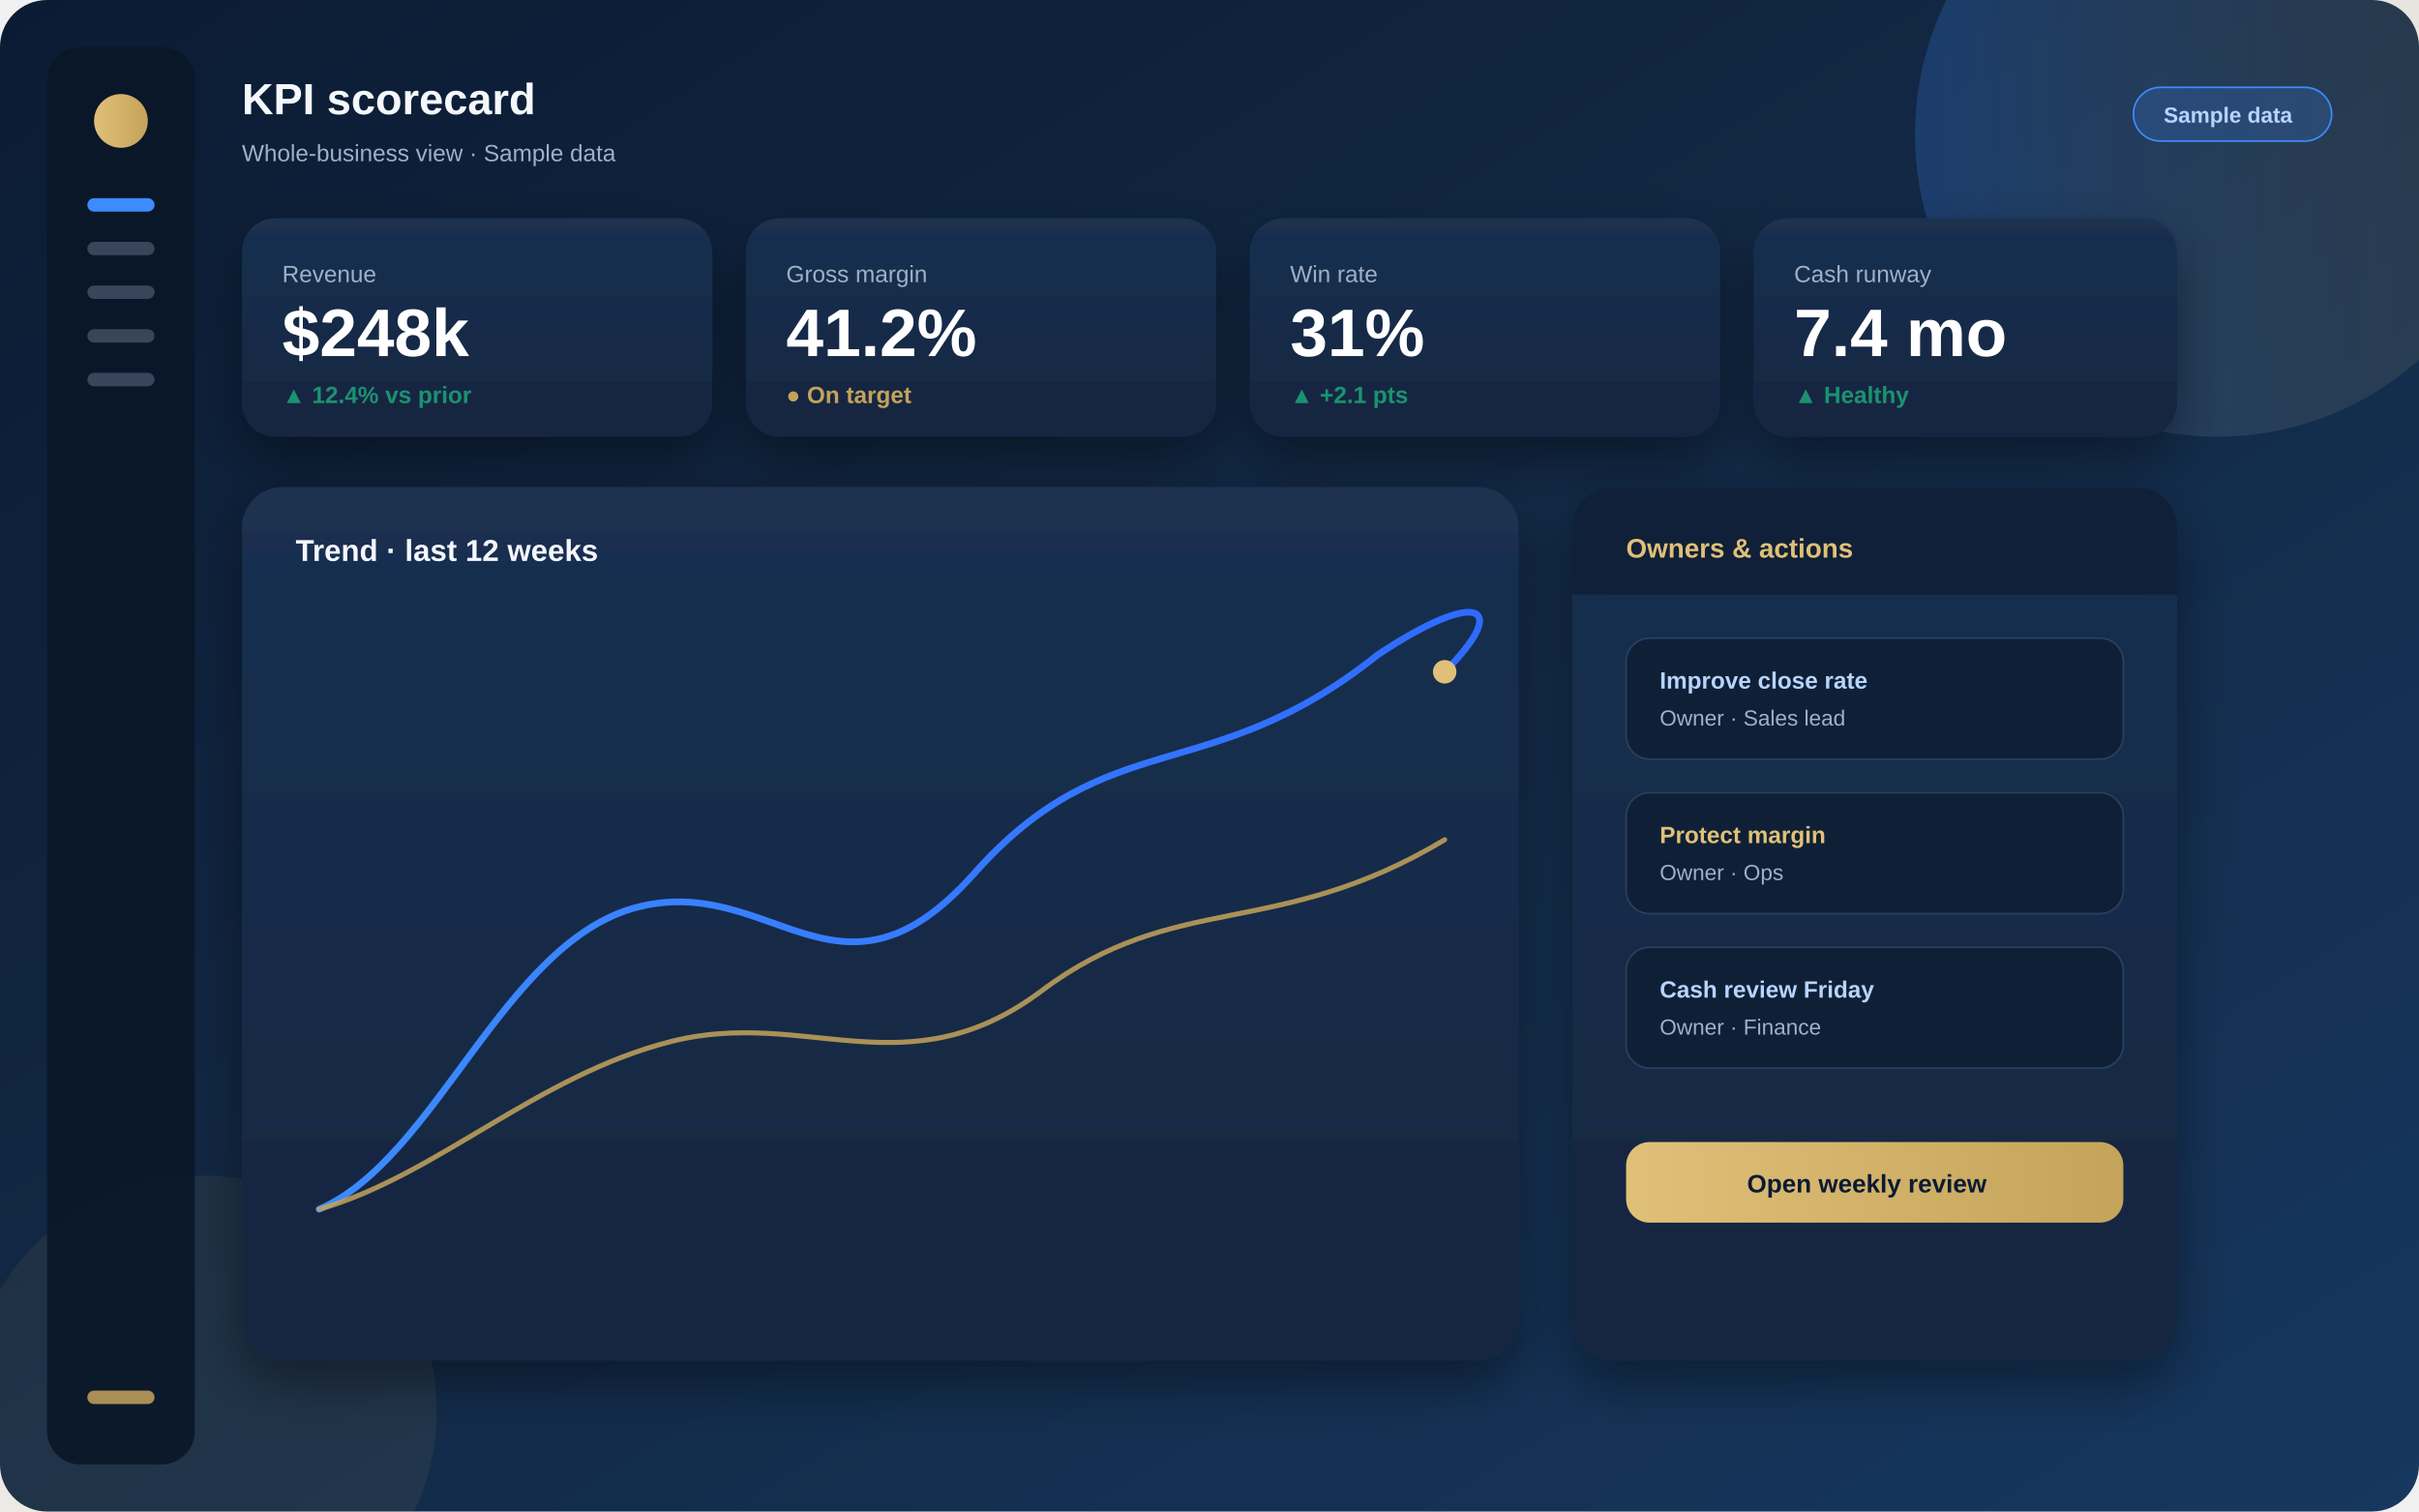
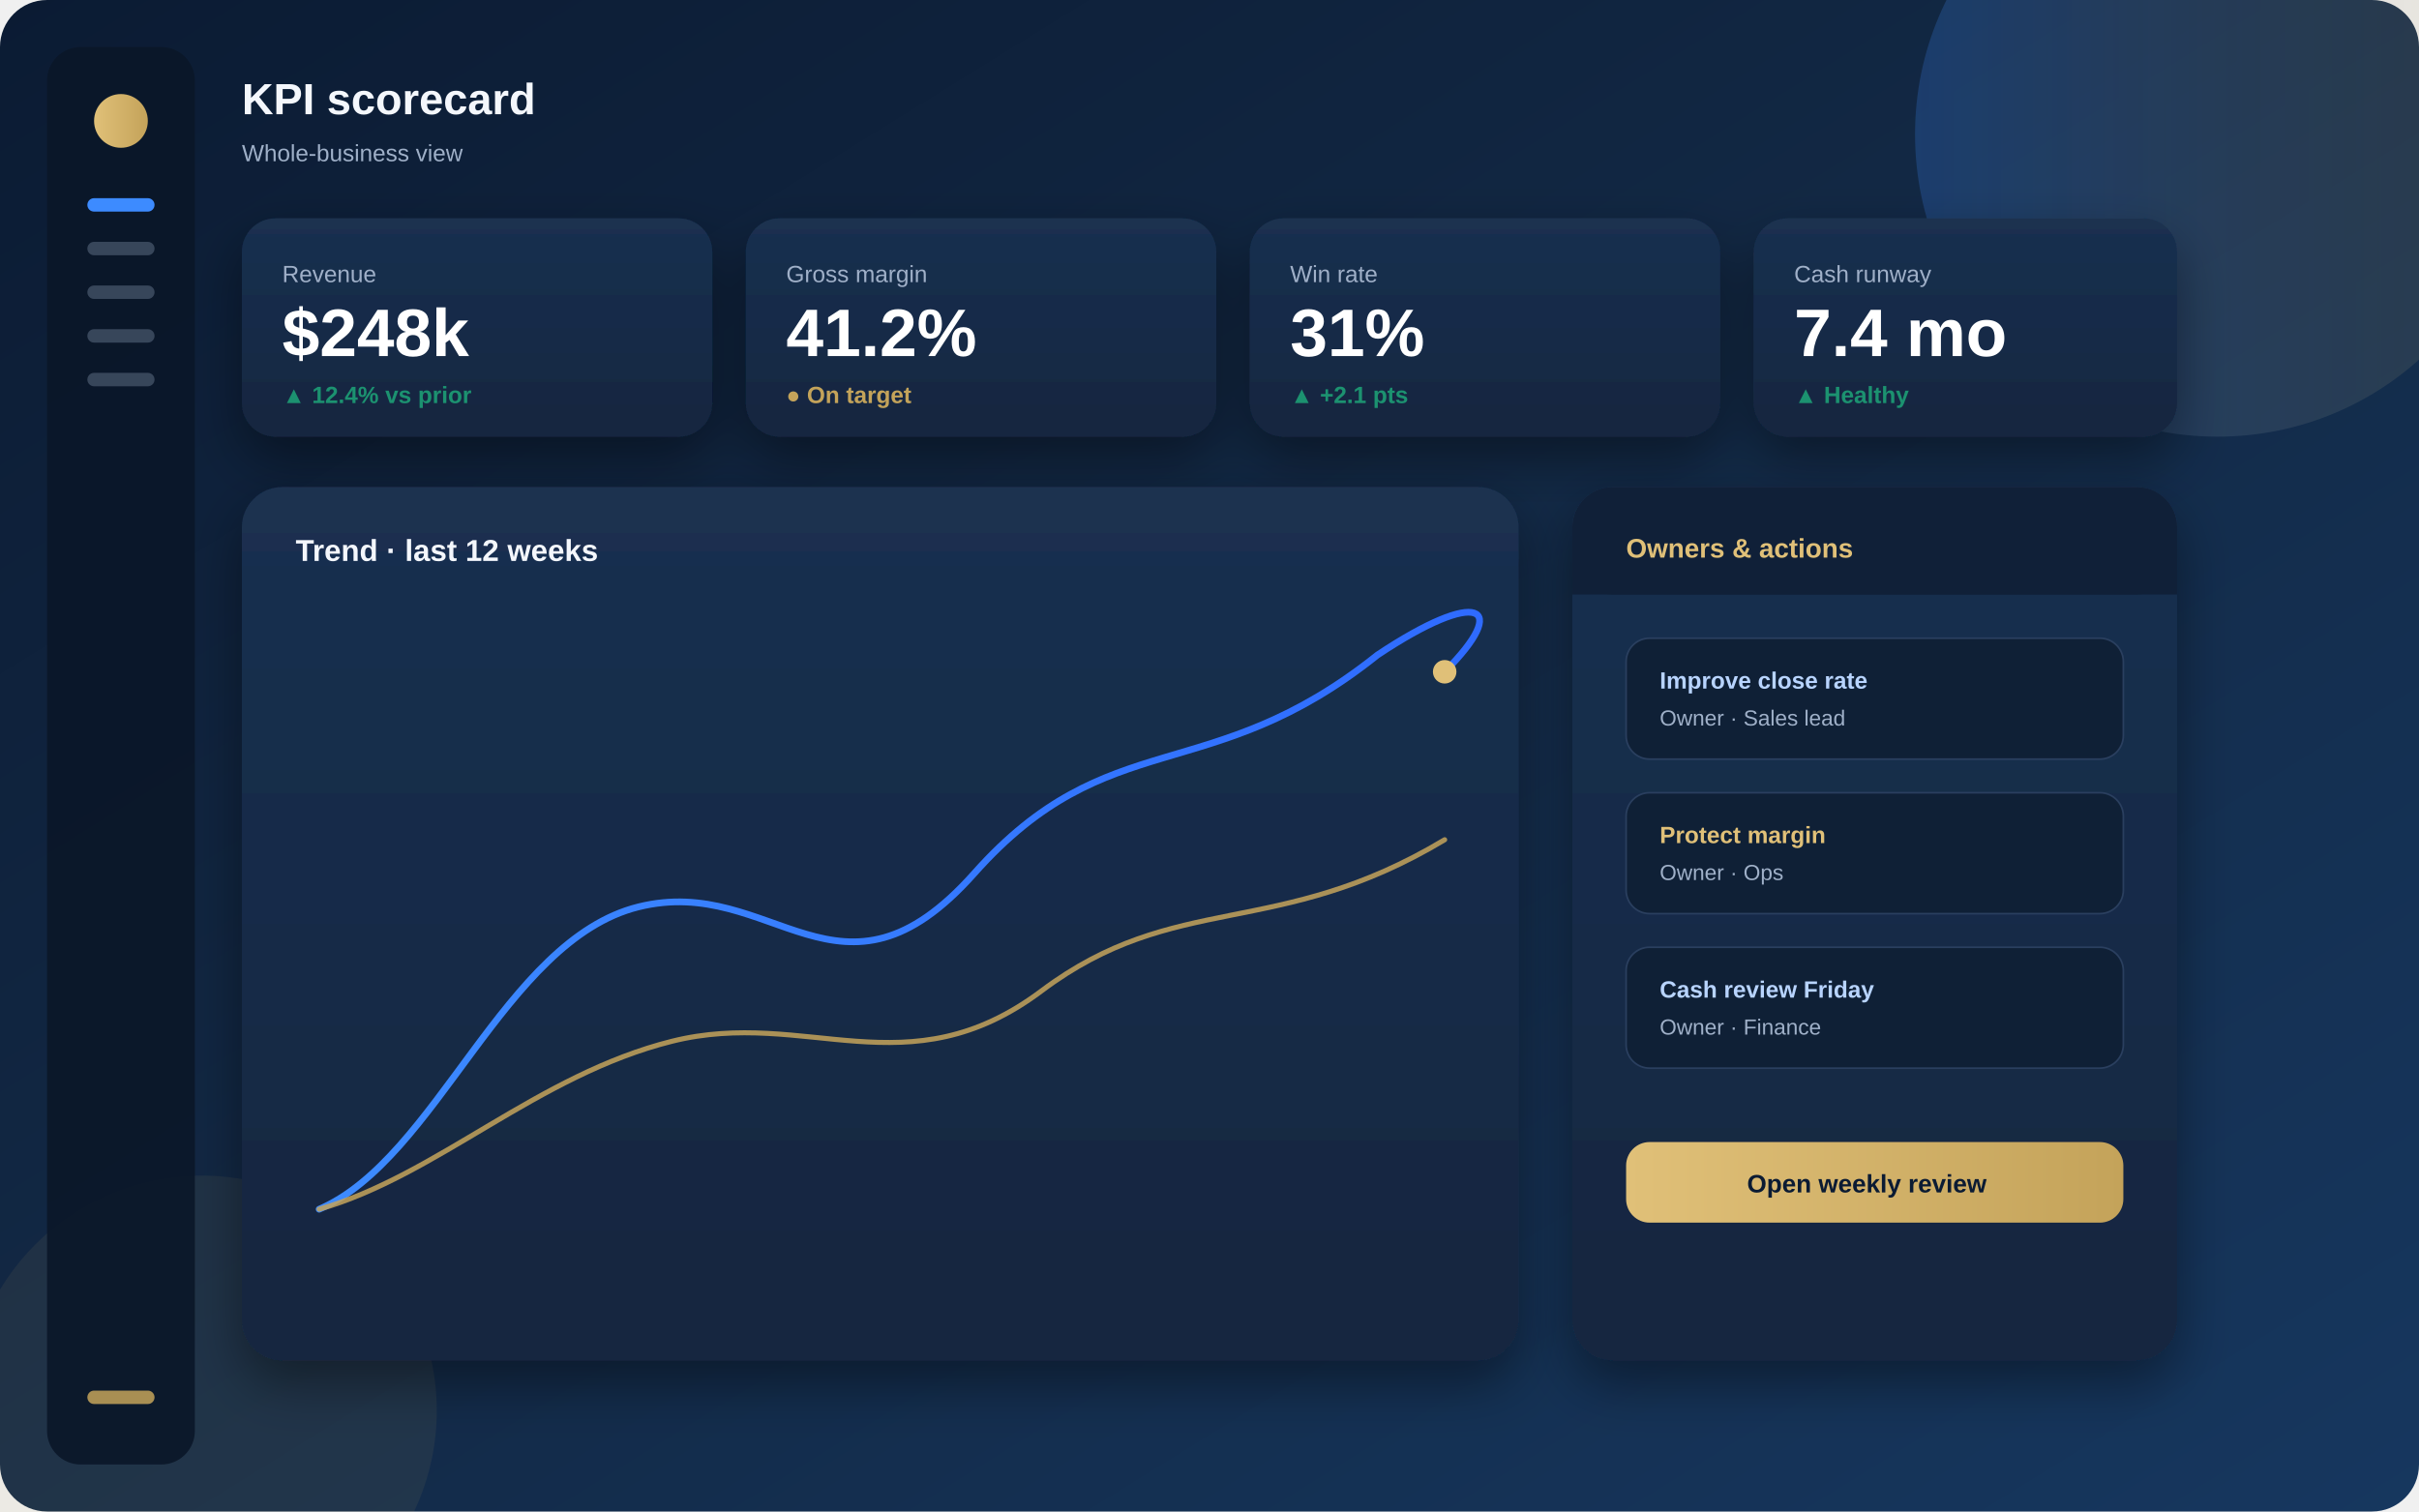
<svg xmlns="http://www.w3.org/2000/svg" width="1440" height="900" viewBox="0 0 1440 900" role="img">
  <defs>
    <linearGradient id="bg" x1="0" y1="0" x2="1" y2="1">
      <stop offset="0%" stop-color="#0B1B33" />
      <stop offset="45%" stop-color="#122844" />
      <stop offset="100%" stop-color="#16375F" />
    </linearGradient>
    <linearGradient id="card" x1="0" y1="0" x2="0" y2="1">
      <stop offset="0%" stop-color="#1A3050" />
      <stop offset="100%" stop-color="#13263F" />
    </linearGradient>
    <linearGradient id="blue" x1="0" y1="0" x2="1" y2="0">
      <stop offset="0%" stop-color="#3D8BFF" />
      <stop offset="100%" stop-color="#2F6BFF" />
    </linearGradient>
    <linearGradient id="gold" x1="0" y1="0" x2="1" y2="0">
      <stop offset="0%" stop-color="#E0C078" />
      <stop offset="100%" stop-color="#C4A35A" />
    </linearGradient>
    <linearGradient id="mint" x1="0" y1="0" x2="1" y2="0">
      <stop offset="0%" stop-color="#1D9270" />
      <stop offset="100%" stop-color="#157A5C" />
    </linearGradient>
    <linearGradient id="glow" x1="0" y1="0" x2="1" y2="0">
      <stop offset="0%" stop-color="#3D8BFF" stop-opacity="0.22" />
      <stop offset="100%" stop-color="#C4A35A" stop-opacity="0.12" />
    </linearGradient>
    <filter id="soft" x="-30%" y="-30%" width="160%" height="160%">
      <feDropShadow dx="0" dy="14" stdDeviation="16" flood-color="#000" flood-opacity="0.4" />
    </filter>
  </defs>
  <rect width="1440" height="900" rx="28" fill="url(#bg)" />
  <circle cx="1320" cy="80" r="180" fill="url(#glow)" />
  <circle cx="120" cy="840" r="140" fill="#C4A35A" opacity="0.08" />
  <rect x="28" y="28" width="88" height="844" rx="20" fill="#0A1628" opacity="0.9" />
  <circle cx="72" cy="72" r="16" fill="url(#gold)" />
  <rect x="52" y="118" width="40" height="8" rx="4" fill="#3D8BFF" />
  <rect x="52" y="144" width="40" height="8" rx="4" fill="#7A8BA3" opacity="0.4" />
  <rect x="52" y="170" width="40" height="8" rx="4" fill="#7A8BA3" opacity="0.4" />
  <rect x="52" y="196" width="40" height="8" rx="4" fill="#7A8BA3" opacity="0.4" />
  <rect x="52" y="222" width="40" height="8" rx="4" fill="#7A8BA3" opacity="0.4" />
  <rect x="52" y="828" width="40" height="8" rx="4" fill="#C4A35A" opacity="0.85" />
  <text x="144" y="68" fill="#F4F7FC" font-family="Manrope, Arial, sans-serif" font-size="26" font-weight="800">KPI scorecard</text>
-   <text x="144" y="96" fill="#9FB0C8" font-family="Manrope, Arial, sans-serif" font-size="14">Whole-business view · Sample data</text>
-   <rect x="1270" y="52" width="118" height="32" rx="16" fill="rgba(61,139,255,0.18)" stroke="#3D8BFF" stroke-width="1" />
-   <text x="1288" y="73" fill="#B8D4FF" font-family="Manrope, Arial, sans-serif" font-size="13" font-weight="700">Sample data</text>
+   <text x="144" y="96" fill="#9FB0C8" font-family="Manrope, Arial, sans-serif" font-size="14">Whole-business view</text>
  <g filter="url(#soft)">
    <rect x="144" y="130" width="280" height="130" rx="20" fill="url(#card)" />
    <text x="168" y="168" fill="#9FB0C8" font-size="14" font-family="Manrope, Arial, sans-serif">Revenue</text>
    <text x="168" y="212" fill="#fff" font-size="40" font-weight="800" font-family="Manrope, Arial, sans-serif">$248k</text>
    <text x="168" y="240" fill="#1D9270" font-size="14" font-weight="700" font-family="Manrope, Arial, sans-serif">▲ 12.4% vs prior</text>
    <rect x="444" y="130" width="280" height="130" rx="20" fill="url(#card)" />
    <text x="468" y="168" fill="#9FB0C8" font-size="14" font-family="Manrope, Arial, sans-serif">Gross margin</text>
    <text x="468" y="212" fill="#fff" font-size="40" font-weight="800" font-family="Manrope, Arial, sans-serif">41.2%</text>
    <text x="468" y="240" fill="#C4A35A" font-size="14" font-weight="700" font-family="Manrope, Arial, sans-serif">● On target</text>
    <rect x="744" y="130" width="280" height="130" rx="20" fill="url(#card)" />
    <text x="768" y="168" fill="#9FB0C8" font-size="14" font-family="Manrope, Arial, sans-serif">Win rate</text>
    <text x="768" y="212" fill="#fff" font-size="40" font-weight="800" font-family="Manrope, Arial, sans-serif">31%</text>
    <text x="768" y="240" fill="#1D9270" font-size="14" font-weight="700" font-family="Manrope, Arial, sans-serif">▲ +2.1 pts</text>
    <rect x="1044" y="130" width="252" height="130" rx="20" fill="url(#card)" />
    <text x="1068" y="168" fill="#9FB0C8" font-size="14" font-family="Manrope, Arial, sans-serif">Cash runway</text>
    <text x="1068" y="212" fill="#fff" font-size="40" font-weight="800" font-family="Manrope, Arial, sans-serif">7.4 mo</text>
    <text x="1068" y="240" fill="#1D9270" font-size="14" font-weight="700" font-family="Manrope, Arial, sans-serif">▲ Healthy</text>
  </g>
  <rect x="144" y="290" width="760" height="520" rx="24" fill="url(#card)" filter="url(#soft)" />
  <text x="176" y="334" fill="#F4F7FC" font-size="18" font-weight="700" font-family="Manrope, Arial, sans-serif">Trend · last 12 weeks</text>
  <path d="M190 720 C260 690, 300 560, 380 540 C460 520, 500 610, 580 520 C660 430, 720 470, 820 390 C880 350, 900 360, 860 400" fill="none" stroke="url(#blue)" stroke-width="4" stroke-linecap="round" />
  <path d="M190 720 C260 700, 320 640, 400 620 C480 600, 540 650, 620 590 C700 530, 760 560, 860 500" fill="none" stroke="#C4A35A" stroke-width="3" stroke-linecap="round" opacity="0.85" />
  <circle cx="860" cy="400" r="7" fill="#E0C078" />
  <rect x="936" y="290" width="360" height="520" rx="24" fill="url(#card)" filter="url(#soft)" />
  <rect x="936" y="290" width="360" height="64" rx="24" fill="#102038" />
  <rect x="936" y="330" width="360" height="24" fill="#102038" />
  <text x="968" y="332" fill="#E0C078" font-size="16" font-weight="700" font-family="Manrope, Arial, sans-serif">Owners &amp; actions</text>
  <rect x="968" y="380" width="296" height="72" rx="14" fill="#0F2036" stroke="#2A3F5F" />
  <text x="988" y="410" fill="#B8D4FF" font-size="14" font-weight="700" font-family="Manrope, Arial, sans-serif">Improve close rate</text>
  <text x="988" y="432" fill="#9FB0C8" font-size="13" font-family="Manrope, Arial, sans-serif">Owner · Sales lead</text>
  <rect x="968" y="472" width="296" height="72" rx="14" fill="#0F2036" stroke="#2A3F5F" />
  <text x="988" y="502" fill="#E0C078" font-size="14" font-weight="700" font-family="Manrope, Arial, sans-serif">Protect margin</text>
  <text x="988" y="524" fill="#9FB0C8" font-size="13" font-family="Manrope, Arial, sans-serif">Owner · Ops</text>
  <rect x="968" y="564" width="296" height="72" rx="14" fill="#0F2036" stroke="#2A3F5F" />
  <text x="988" y="594" fill="#B8D4FF" font-size="14" font-weight="700" font-family="Manrope, Arial, sans-serif">Cash review Friday</text>
  <text x="988" y="616" fill="#9FB0C8" font-size="13" font-family="Manrope, Arial, sans-serif">Owner · Finance</text>
  <rect x="968" y="680" width="296" height="48" rx="14" fill="url(#gold)" />
  <text x="1040" y="710" fill="#0B1B33" font-size="15" font-weight="800" font-family="Manrope, Arial, sans-serif">Open weekly review</text>
</svg>
